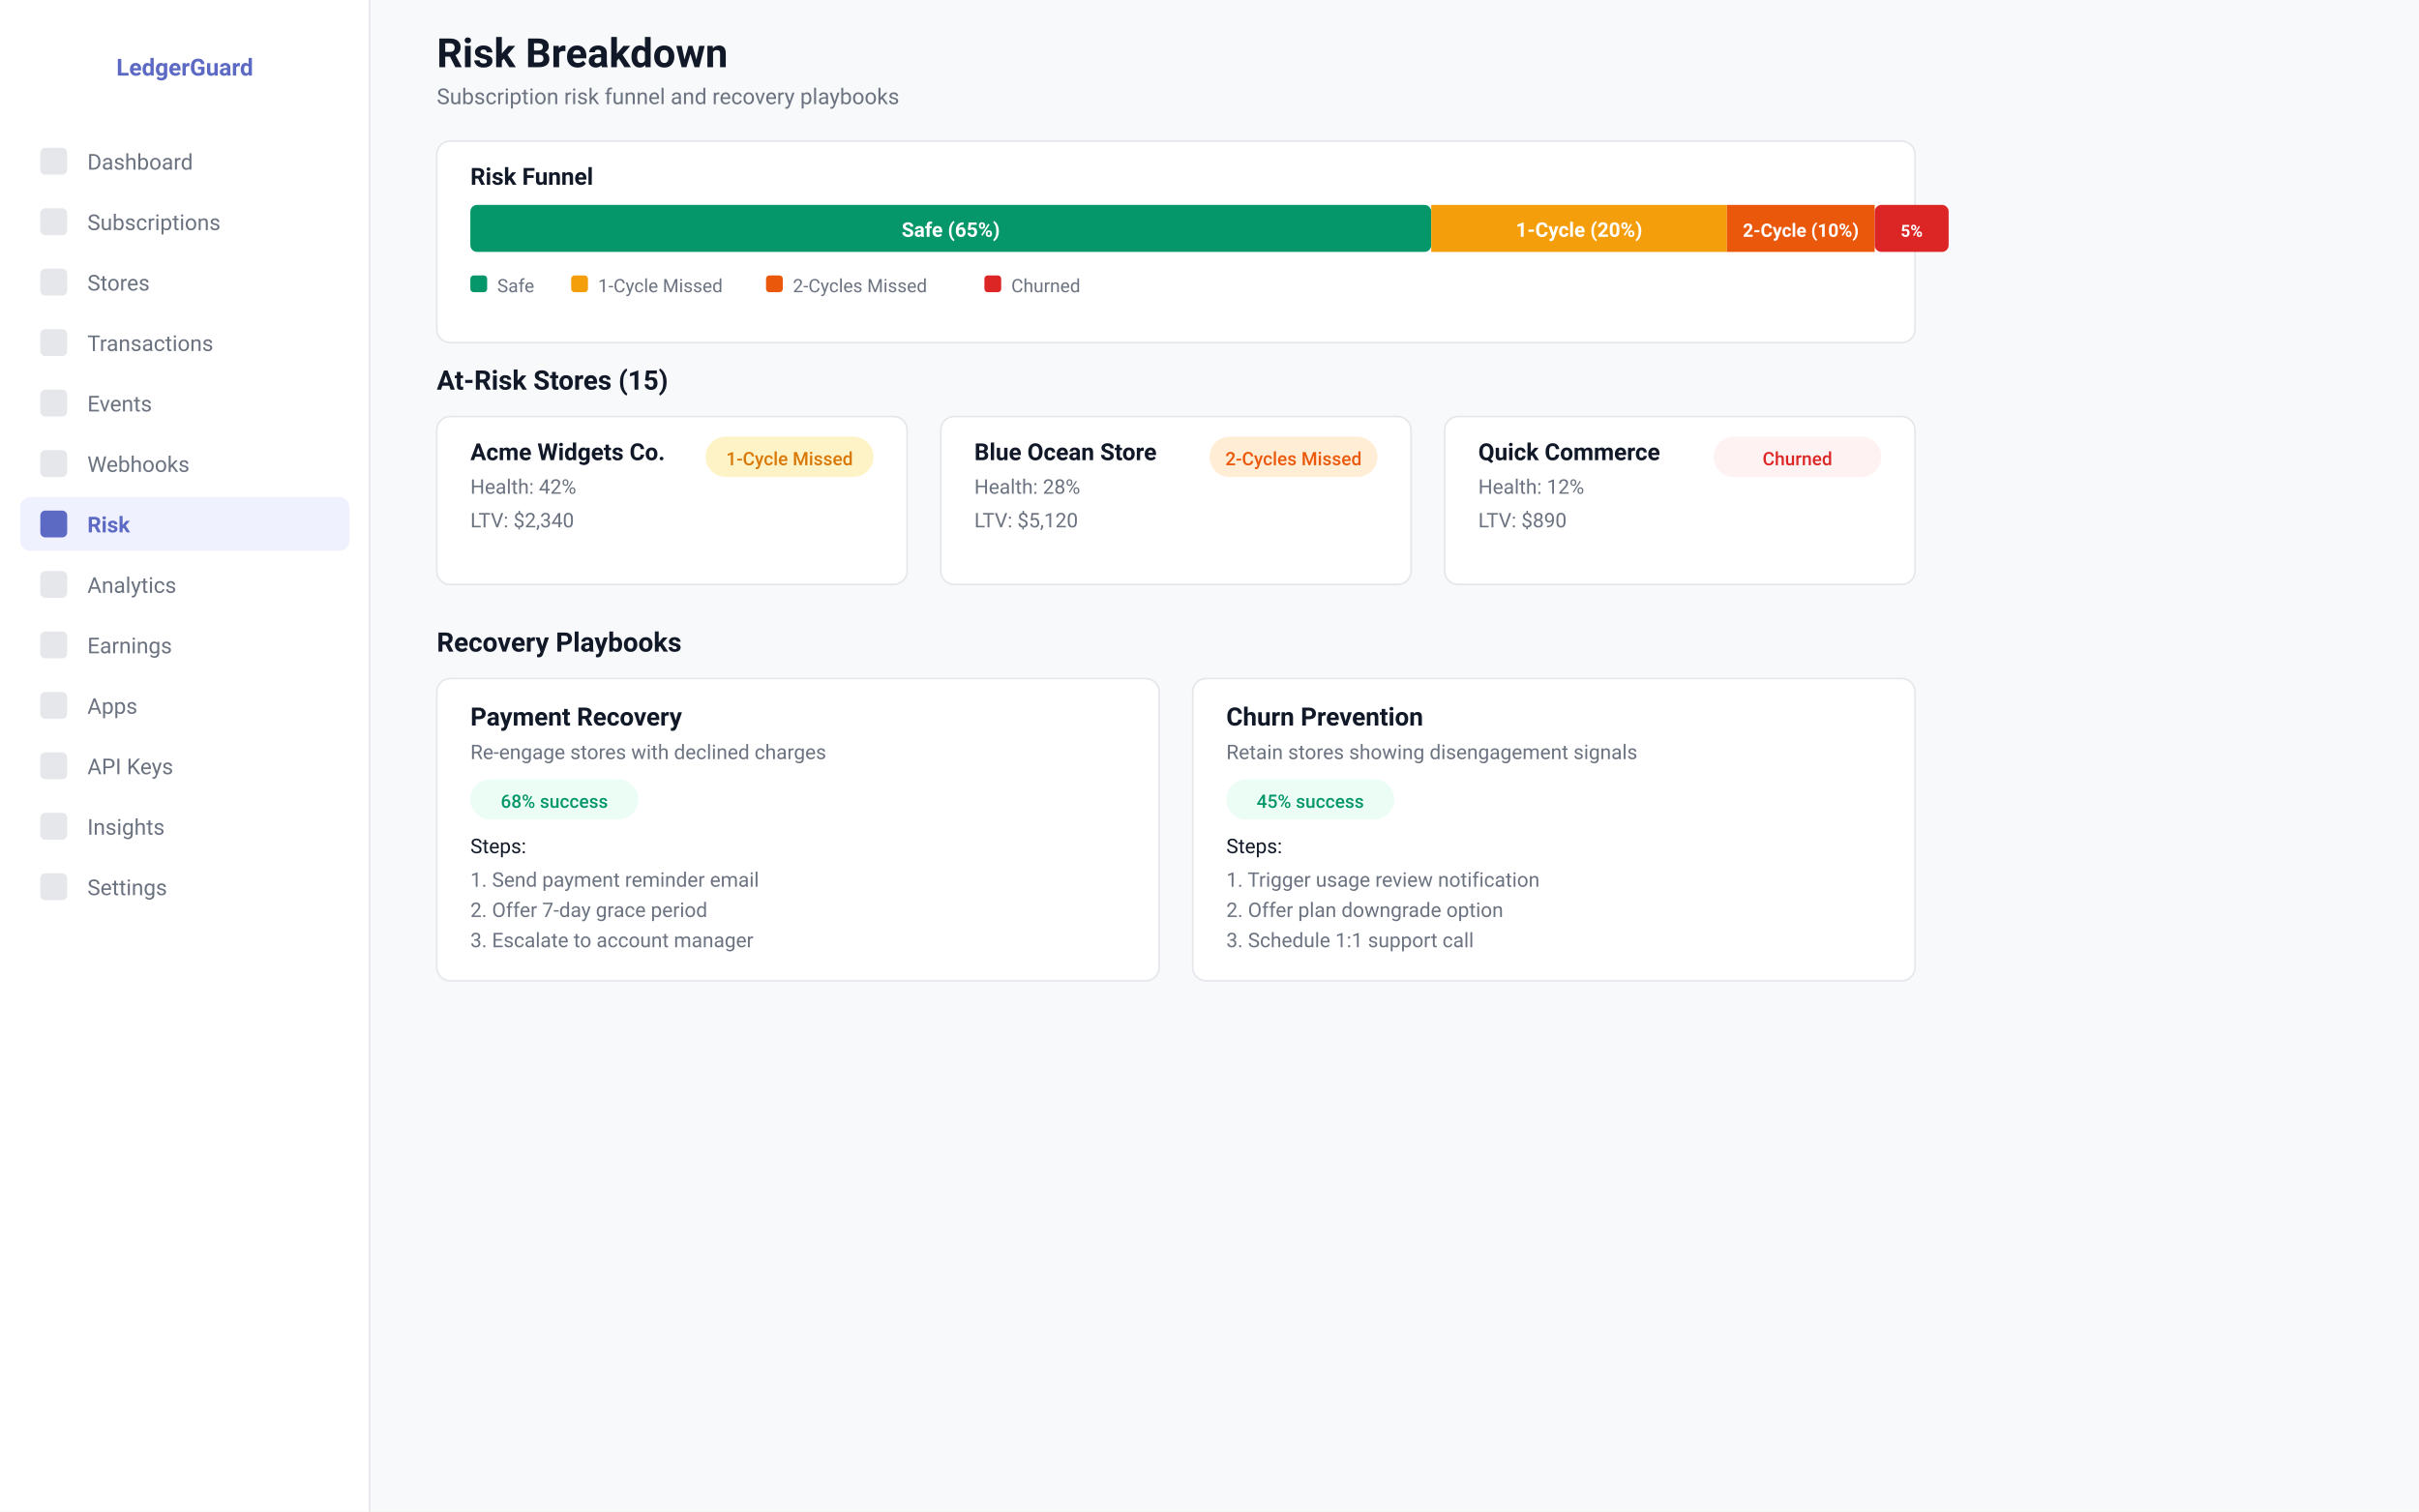
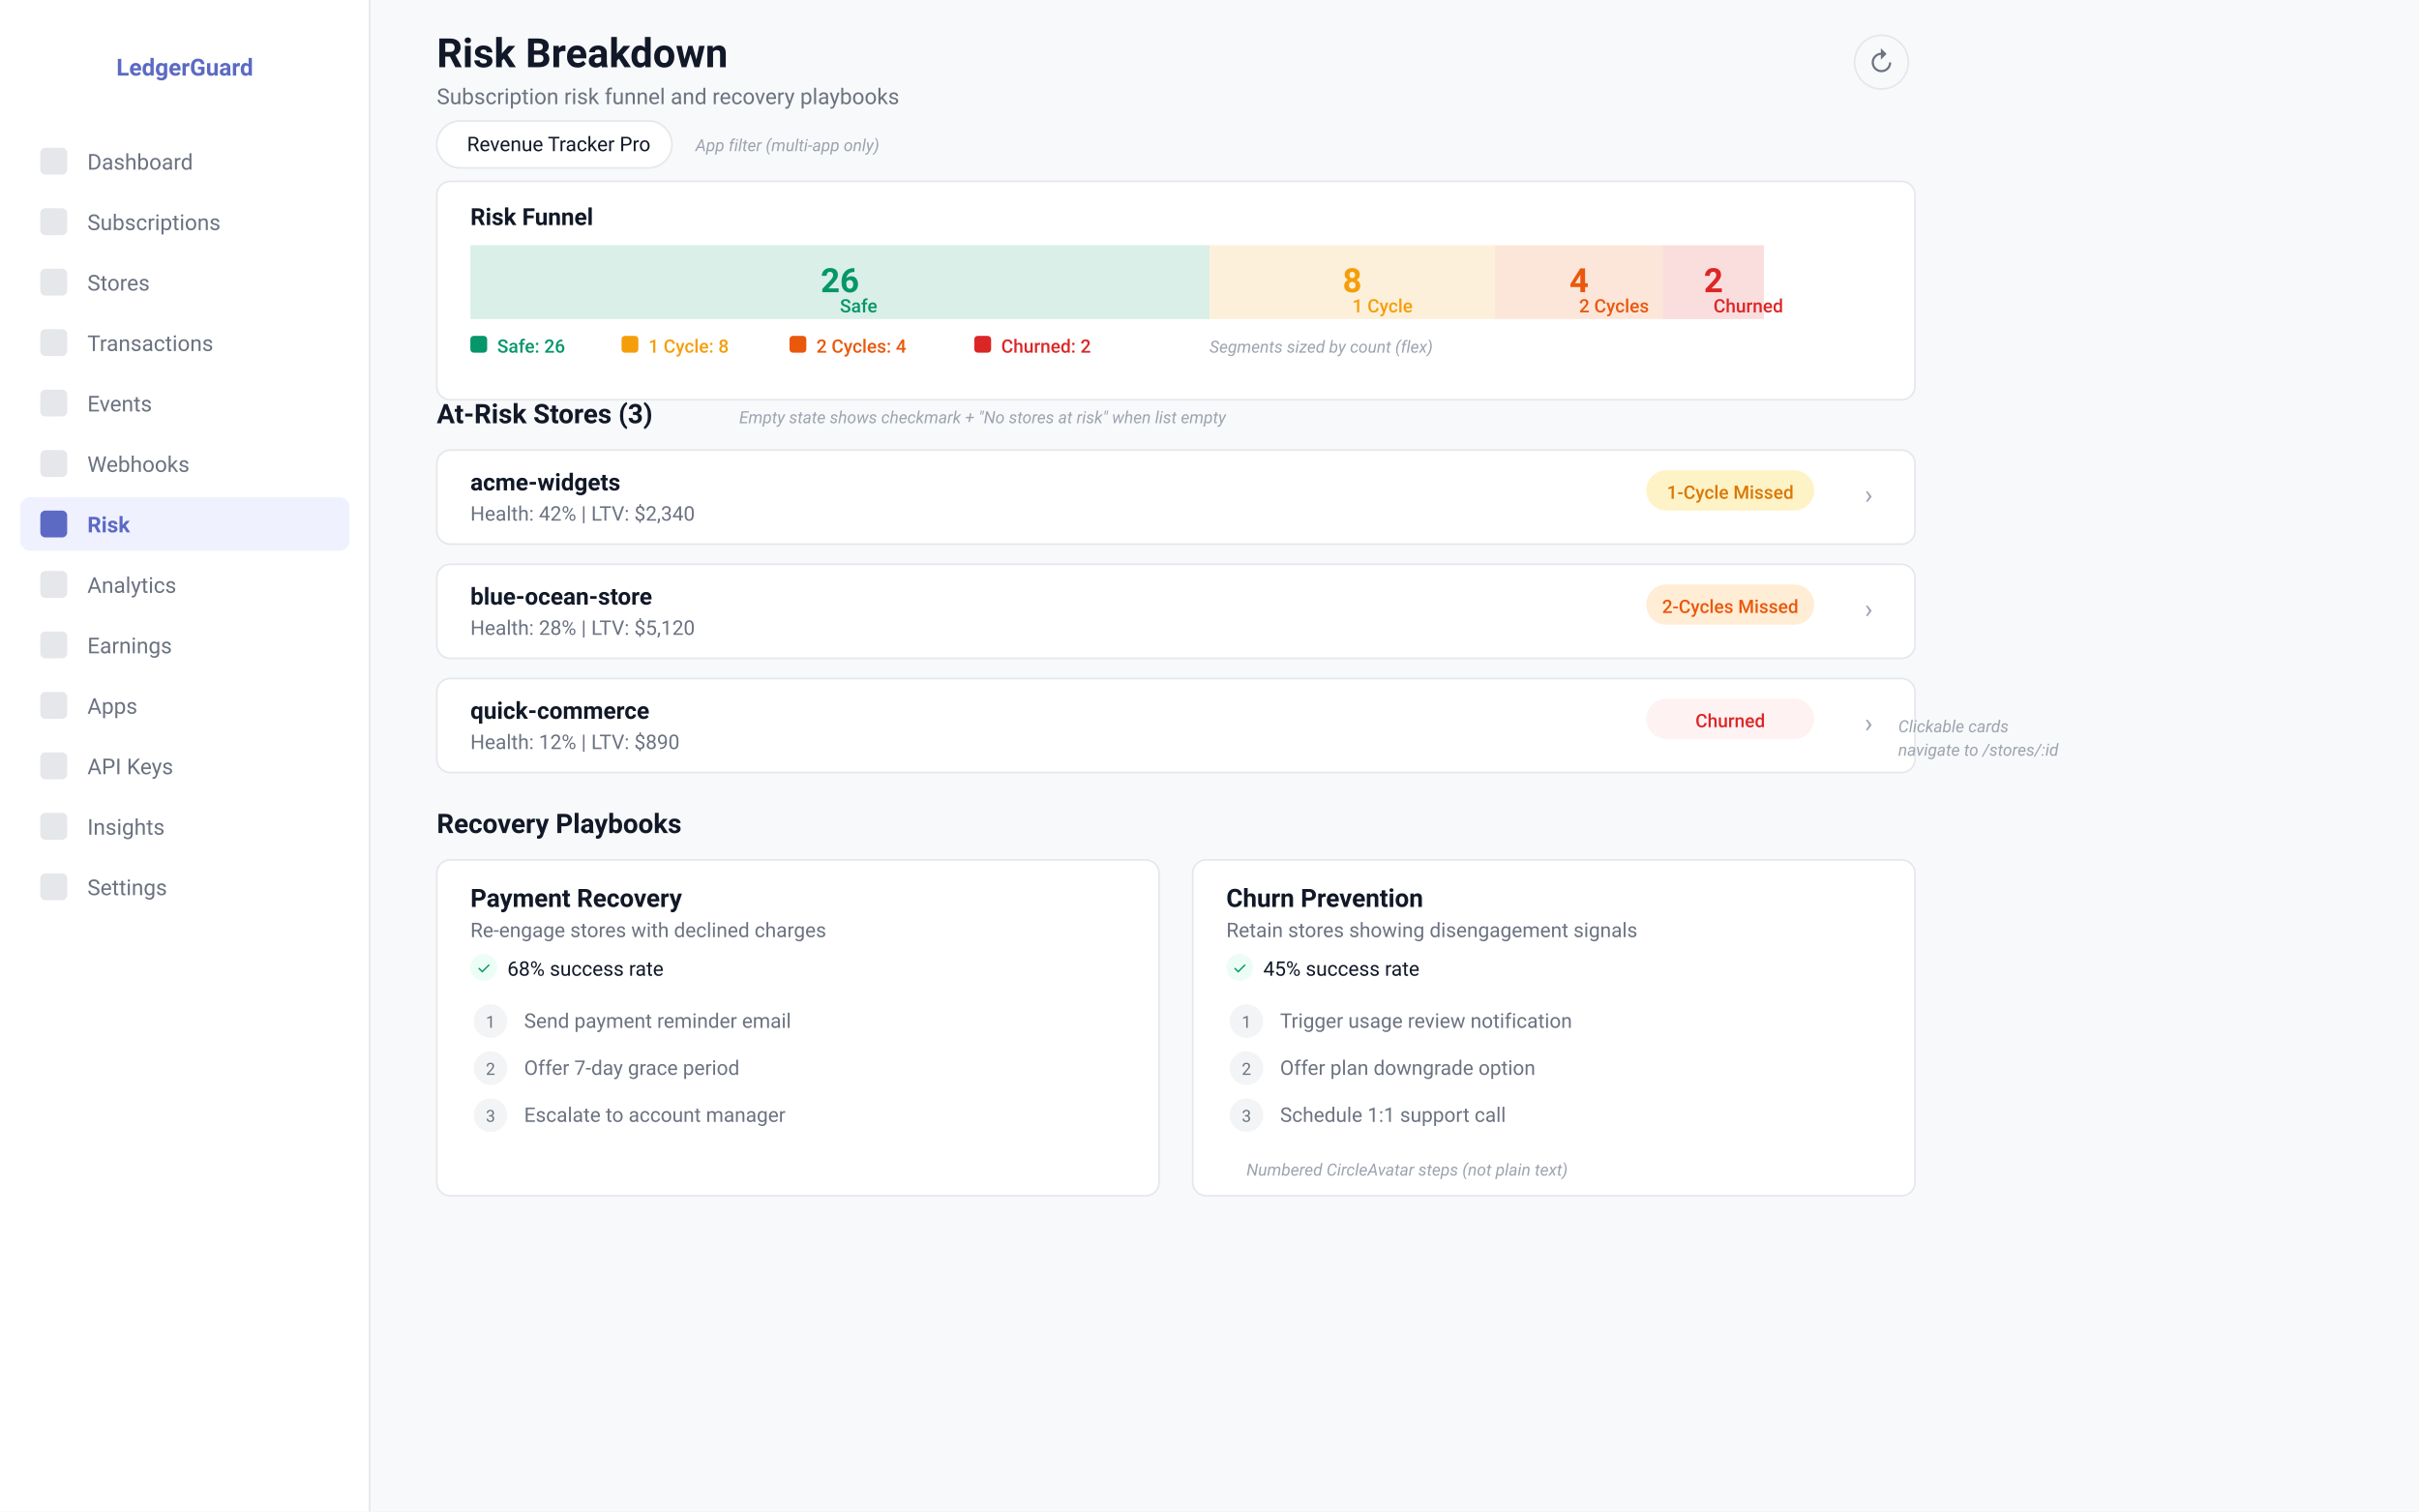
<svg xmlns="http://www.w3.org/2000/svg" viewBox="0 0 1440 900" width="1440" height="900">
  <defs>
    <style>
      text { font-family: -apple-system, BlinkMacSystemFont, 'Segoe UI', Roboto, sans-serif; }
    </style>
  </defs>
  <rect width="1440" height="900" fill="#F8F9FA" />
  <rect x="0" y="0" width="220" height="900" fill="#FFFFFF" />
  <line x1="220" y1="0" x2="220" y2="900" stroke="#E5E7EB" stroke-width="1" />
  <rect x="20" y="20" width="180" height="40" rx="4" fill="none" />
  <text x="110" y="45" text-anchor="middle" font-size="14" font-weight="bold" fill="#5C6AC4">LedgerGuard</text>
  <rect x="12" y="80" width="196" height="32" rx="6" fill="none" />
  <rect x="24" y="88" width="16" height="16" rx="3" fill="#E5E7EB" />
  <text x="52" y="101" font-size="13" fill="#6B7280">Dashboard</text>
  <rect x="12" y="116" width="196" height="32" rx="6" fill="none" />
  <rect x="24" y="124" width="16" height="16" rx="3" fill="#E5E7EB" />
  <text x="52" y="137" font-size="13" fill="#6B7280">Subscriptions</text>
  <rect x="12" y="152" width="196" height="32" rx="6" fill="none" />
  <rect x="24" y="160" width="16" height="16" rx="3" fill="#E5E7EB" />
  <text x="52" y="173" font-size="13" fill="#6B7280">Stores</text>
  <rect x="12" y="188" width="196" height="32" rx="6" fill="none" />
  <rect x="24" y="196" width="16" height="16" rx="3" fill="#E5E7EB" />
  <text x="52" y="209" font-size="13" fill="#6B7280">Transactions</text>
  <rect x="12" y="224" width="196" height="32" rx="6" fill="none" />
  <rect x="24" y="232" width="16" height="16" rx="3" fill="#E5E7EB" />
  <text x="52" y="245" font-size="13" fill="#6B7280">Events</text>
  <rect x="12" y="260" width="196" height="32" rx="6" fill="none" />
  <rect x="24" y="268" width="16" height="16" rx="3" fill="#E5E7EB" />
  <text x="52" y="281" font-size="13" fill="#6B7280">Webhooks</text>
  <rect x="12" y="296" width="196" height="32" rx="6" fill="#F0F1FF" />
  <rect x="24" y="304" width="16" height="16" rx="3" fill="#5C6AC4" />
  <text x="52" y="317" font-size="13" font-weight="600" fill="#5C6AC4">Risk</text>
  <rect x="12" y="332" width="196" height="32" rx="6" fill="none" />
  <rect x="24" y="340" width="16" height="16" rx="3" fill="#E5E7EB" />
  <text x="52" y="353" font-size="13" fill="#6B7280">Analytics</text>
  <rect x="12" y="368" width="196" height="32" rx="6" fill="none" />
  <rect x="24" y="376" width="16" height="16" rx="3" fill="#E5E7EB" />
  <text x="52" y="389" font-size="13" fill="#6B7280">Earnings</text>
  <rect x="12" y="404" width="196" height="32" rx="6" fill="none" />
  <rect x="24" y="412" width="16" height="16" rx="3" fill="#E5E7EB" />
  <text x="52" y="425" font-size="13" fill="#6B7280">Apps</text>
  <rect x="12" y="440" width="196" height="32" rx="6" fill="none" />
  <rect x="24" y="448" width="16" height="16" rx="3" fill="#E5E7EB" />
  <text x="52" y="461" font-size="13" fill="#6B7280">API Keys</text>
  <rect x="12" y="476" width="196" height="32" rx="6" fill="none" />
  <rect x="24" y="484" width="16" height="16" rx="3" fill="#E5E7EB" />
  <text x="52" y="497" font-size="13" fill="#6B7280">Insights</text>
  <rect x="12" y="512" width="196" height="32" rx="6" fill="none" />
  <rect x="24" y="520" width="16" height="16" rx="3" fill="#E5E7EB" />
  <text x="52" y="533" font-size="13" fill="#6B7280">Settings</text>
  <text x="260" y="40" font-size="24" font-weight="bold" fill="#111827">Risk Breakdown</text>
  <text x="260" y="62" font-size="13" fill="#6B7280">Subscription risk funnel and recovery playbooks</text>
-   <rect x="260" y="84" width="880" height="120" rx="8" fill="#FFFFFF" stroke="#E5E7EB" stroke-width="1" />
-   <text x="280" y="110" font-size="14" font-weight="600" fill="#111827">Risk Funnel</text>
-   <rect x="280" y="122" width="572" height="28" rx="4" fill="#059669" />
-   <rect x="852" y="122" width="176" height="28" rx="0" fill="#F59E0B" />
-   <rect x="1028" y="122" width="88" height="28" rx="0" fill="#EA580C" />
-   <rect x="1116" y="122" width="44" height="28" rx="4" fill="#DC2626" />
-   <text x="566" y="141" text-anchor="middle" font-size="12" font-weight="600" fill="#FFFFFF">Safe (65%)</text>
-   <text x="940" y="141" text-anchor="middle" font-size="12" font-weight="600" fill="#FFFFFF">1-Cycle (20%)</text>
-   <text x="1072" y="141" text-anchor="middle" font-size="11" font-weight="600" fill="#FFFFFF">2-Cycle (10%)</text>
-   <text x="1138" y="141" text-anchor="middle" font-size="10" font-weight="600" fill="#FFFFFF">5%</text>
-   <rect x="280" y="164" width="10" height="10" rx="2" fill="#059669" />
-   <text x="296" y="174" font-size="11" fill="#6B7280">Safe</text>
-   <rect x="340" y="164" width="10" height="10" rx="2" fill="#F59E0B" />
-   <text x="356" y="174" font-size="11" fill="#6B7280">1-Cycle Missed</text>
-   <rect x="456" y="164" width="10" height="10" rx="2" fill="#EA580C" />
-   <text x="472" y="174" font-size="11" fill="#6B7280">2-Cycles Missed</text>
-   <rect x="586" y="164" width="10" height="10" rx="2" fill="#DC2626" />
-   <text x="602" y="174" font-size="11" fill="#6B7280">Churned</text>
-   <text x="260" y="232" font-size="16" font-weight="600" fill="#111827">At-Risk Stores (15)</text>
-   <rect x="260" y="248" width="280" height="100" rx="8" fill="#FFFFFF" stroke="#E5E7EB" stroke-width="1" />
-   <text x="280" y="274" font-size="14" font-weight="600" fill="#111827">Acme Widgets Co.</text>
-   <text x="280" y="294" font-size="12" fill="#6B7280">Health: 42%</text>
-   <text x="280" y="314" font-size="12" fill="#6B7280">LTV: $2,340</text>
-   <rect x="420" y="260" width="100" height="24" rx="12" fill="#FEF3C7" />
-   <text x="470" y="277" text-anchor="middle" font-size="11" font-weight="500" fill="#D97706">1-Cycle Missed</text>
-   <rect x="560" y="248" width="280" height="100" rx="8" fill="#FFFFFF" stroke="#E5E7EB" stroke-width="1" />
-   <text x="580" y="274" font-size="14" font-weight="600" fill="#111827">Blue Ocean Store</text>
-   <text x="580" y="294" font-size="12" fill="#6B7280">Health: 28%</text>
-   <text x="580" y="314" font-size="12" fill="#6B7280">LTV: $5,120</text>
-   <rect x="720" y="260" width="100" height="24" rx="12" fill="#FFEDD5" />
-   <text x="770" y="277" text-anchor="middle" font-size="11" font-weight="500" fill="#EA580C">2-Cycles Missed</text>
-   <rect x="860" y="248" width="280" height="100" rx="8" fill="#FFFFFF" stroke="#E5E7EB" stroke-width="1" />
-   <text x="880" y="274" font-size="14" font-weight="600" fill="#111827">Quick Commerce</text>
-   <text x="880" y="294" font-size="12" fill="#6B7280">Health: 12%</text>
-   <text x="880" y="314" font-size="12" fill="#6B7280">LTV: $890</text>
-   <rect x="1020" y="260" width="100" height="24" rx="12" fill="#FEF2F2" />
-   <text x="1070" y="277" text-anchor="middle" font-size="11" font-weight="500" fill="#DC2626">Churned</text>
-   <text x="260" y="388" font-size="16" font-weight="600" fill="#111827">Recovery Playbooks</text>
-   <rect x="260" y="404" width="430" height="180" rx="8" fill="#FFFFFF" stroke="#E5E7EB" stroke-width="1" />
-   <text x="280" y="432" font-size="15" font-weight="600" fill="#111827">Payment Recovery</text>
-   <text x="280" y="452" font-size="12" fill="#6B7280">Re-engage stores with declined charges</text>
-   <rect x="280" y="464" width="100" height="24" rx="12" fill="#ECFDF5" />
-   <text x="330" y="481" text-anchor="middle" font-size="11" font-weight="500" fill="#059669">68% success</text>
-   <text x="280" y="508" font-size="12" fill="#111827">Steps:</text>
-   <text x="280" y="528" font-size="12" fill="#6B7280">1. Send payment reminder email</text>
-   <text x="280" y="546" font-size="12" fill="#6B7280">2. Offer 7-day grace period</text>
-   <text x="280" y="564" font-size="12" fill="#6B7280">3. Escalate to account manager</text>
-   <rect x="710" y="404" width="430" height="180" rx="8" fill="#FFFFFF" stroke="#E5E7EB" stroke-width="1" />
-   <text x="730" y="432" font-size="15" font-weight="600" fill="#111827">Churn Prevention</text>
-   <text x="730" y="452" font-size="12" fill="#6B7280">Retain stores showing disengagement signals</text>
-   <rect x="730" y="464" width="100" height="24" rx="12" fill="#ECFDF5" />
-   <text x="780" y="481" text-anchor="middle" font-size="11" font-weight="500" fill="#059669">45% success</text>
-   <text x="730" y="508" font-size="12" fill="#111827">Steps:</text>
-   <text x="730" y="528" font-size="12" fill="#6B7280">1. Trigger usage review notification</text>
-   <text x="730" y="546" font-size="12" fill="#6B7280">2. Offer plan downgrade option</text>
-   <text x="730" y="564" font-size="12" fill="#6B7280">3. Schedule 1:1 support call</text>
+   <circle cx="1120" cy="37" r="16" fill="none" stroke="#E5E7EB" stroke-width="1" />
+   <text x="1120" y="43" text-anchor="middle" font-size="16" fill="#6B7280">↻</text>
+   <rect x="260" y="72" width="140" height="28" rx="14" fill="#FFFFFF" stroke="#E5E7EB" stroke-width="1" />
+   <text x="278" y="90" font-size="12" fill="#111827">Revenue Tracker Pro</text>
+   <text x="414" y="90" font-size="10" fill="#9CA3AF" font-style="italic">App filter (multi-app only)</text>
+   <rect x="260" y="108" width="880" height="130" rx="8" fill="#FFFFFF" stroke="#E5E7EB" stroke-width="1" />
+   <text x="280" y="134" font-size="14" font-weight="600" fill="#111827">Risk Funnel</text>
+   <rect x="280" y="146" width="440" height="44" rx="0" fill="rgba(5,150,105,0.15)" />
+   <text x="500" y="174" text-anchor="middle" font-size="20" font-weight="700" fill="#059669">26</text>
+   <text x="500" y="186" font-size="11" font-weight="500" fill="#059669">Safe</text>
+   <rect x="720" y="146" width="170" height="44" rx="0" fill="rgba(245,158,11,0.15)" />
+   <text x="805" y="174" text-anchor="middle" font-size="20" font-weight="700" fill="#F59E0B">8</text>
+   <text x="805" y="186" font-size="11" font-weight="500" fill="#F59E0B">1 Cycle</text>
+   <rect x="890" y="146" width="100" height="44" rx="0" fill="rgba(234,88,12,0.15)" />
+   <text x="940" y="174" text-anchor="middle" font-size="20" font-weight="700" fill="#EA580C">4</text>
+   <text x="940" y="186" font-size="11" font-weight="500" fill="#EA580C">2 Cycles</text>
+   <rect x="990" y="146" width="60" height="44" rx="0" fill="rgba(220,38,38,0.15)" />
+   <text x="1020" y="174" text-anchor="middle" font-size="20" font-weight="700" fill="#DC2626">2</text>
+   <text x="1020" y="186" font-size="11" font-weight="500" fill="#DC2626">Churned</text>
+   <rect x="280" y="200" width="10" height="10" rx="2" fill="#059669" />
+   <text x="296" y="210" font-size="11" fill="#059669" font-weight="500">Safe: 26</text>
+   <rect x="370" y="200" width="10" height="10" rx="2" fill="#F59E0B" />
+   <text x="386" y="210" font-size="11" fill="#F59E0B" font-weight="500">1 Cycle: 8</text>
+   <rect x="470" y="200" width="10" height="10" rx="2" fill="#EA580C" />
+   <text x="486" y="210" font-size="11" fill="#EA580C" font-weight="500">2 Cycles: 4</text>
+   <rect x="580" y="200" width="10" height="10" rx="2" fill="#DC2626" />
+   <text x="596" y="210" font-size="11" fill="#DC2626" font-weight="500">Churned: 2</text>
+   <text x="720" y="210" font-size="10" fill="#9CA3AF" font-style="italic">Segments sized by count (flex)</text>
+   <text x="260" y="252" font-size="16" font-weight="600" fill="#111827">At-Risk Stores (3)</text>
+   <text x="440" y="252" font-size="10" fill="#9CA3AF" font-style="italic">Empty state shows checkmark + "No stores at risk" when list empty</text>
+   <rect x="260" y="268" width="880" height="56" rx="8" fill="#FFFFFF" stroke="#E5E7EB" stroke-width="1" />
+   <text x="280" y="292" font-size="14" font-weight="600" fill="#111827">acme-widgets</text>
+   <text x="280" y="310" font-size="12" fill="#6B7280">Health: 42% | LTV: $2,340</text>
+   <rect x="980" y="280" width="100" height="24" rx="12" fill="#FEF3C7" />
+   <text x="1030" y="297" text-anchor="middle" font-size="11" font-weight="500" fill="#D97706">1-Cycle Missed</text>
+   <text x="1110" y="300" font-size="16" fill="#9CA3AF">›</text>
+   <rect x="260" y="336" width="880" height="56" rx="8" fill="#FFFFFF" stroke="#E5E7EB" stroke-width="1" />
+   <text x="280" y="360" font-size="14" font-weight="600" fill="#111827">blue-ocean-store</text>
+   <text x="280" y="378" font-size="12" fill="#6B7280">Health: 28% | LTV: $5,120</text>
+   <rect x="980" y="348" width="100" height="24" rx="12" fill="#FFEDD5" />
+   <text x="1030" y="365" text-anchor="middle" font-size="11" font-weight="500" fill="#EA580C">2-Cycles Missed</text>
+   <text x="1110" y="368" font-size="16" fill="#9CA3AF">›</text>
+   <rect x="260" y="404" width="880" height="56" rx="8" fill="#FFFFFF" stroke="#E5E7EB" stroke-width="1" />
+   <text x="280" y="428" font-size="14" font-weight="600" fill="#111827">quick-commerce</text>
+   <text x="280" y="446" font-size="12" fill="#6B7280">Health: 12% | LTV: $890</text>
+   <rect x="980" y="416" width="100" height="24" rx="12" fill="#FEF2F2" />
+   <text x="1030" y="433" text-anchor="middle" font-size="11" font-weight="500" fill="#DC2626">Churned</text>
+   <text x="1110" y="436" font-size="16" fill="#9CA3AF">›</text>
+   <text x="1130" y="436" font-size="10" fill="#9CA3AF" font-style="italic">Clickable cards</text>
+   <text x="1130" y="450" font-size="10" fill="#9CA3AF" font-style="italic">navigate to /stores/:id</text>
+   <text x="260" y="496" font-size="16" font-weight="600" fill="#111827">Recovery Playbooks</text>
+   <rect x="260" y="512" width="430" height="200" rx="8" fill="#FFFFFF" stroke="#E5E7EB" stroke-width="1" />
+   <text x="280" y="540" font-size="15" font-weight="600" fill="#111827">Payment Recovery</text>
+   <text x="280" y="558" font-size="12" fill="#6B7280">Re-engage stores with declined charges</text>
+   <rect x="280" y="568" width="16" height="16" rx="8" fill="#ECFDF5" />
+   <text x="288" y="580" text-anchor="middle" font-size="10" fill="#059669">✓</text>
+   <text x="302" y="581" font-size="12" fill="#111827">68% success rate</text>
+   <circle cx="292" cy="608" r="10" fill="#F3F4F6" />
+   <text x="292" y="612" text-anchor="middle" font-size="10" fill="#6B7280">1</text>
+   <text x="312" y="612" font-size="12" fill="#6B7280">Send payment reminder email</text>
+   <circle cx="292" cy="636" r="10" fill="#F3F4F6" />
+   <text x="292" y="640" text-anchor="middle" font-size="10" fill="#6B7280">2</text>
+   <text x="312" y="640" font-size="12" fill="#6B7280">Offer 7-day grace period</text>
+   <circle cx="292" cy="664" r="10" fill="#F3F4F6" />
+   <text x="292" y="668" text-anchor="middle" font-size="10" fill="#6B7280">3</text>
+   <text x="312" y="668" font-size="12" fill="#6B7280">Escalate to account manager</text>
+   <rect x="710" y="512" width="430" height="200" rx="8" fill="#FFFFFF" stroke="#E5E7EB" stroke-width="1" />
+   <text x="730" y="540" font-size="15" font-weight="600" fill="#111827">Churn Prevention</text>
+   <text x="730" y="558" font-size="12" fill="#6B7280">Retain stores showing disengagement signals</text>
+   <rect x="730" y="568" width="16" height="16" rx="8" fill="#ECFDF5" />
+   <text x="738" y="580" text-anchor="middle" font-size="10" fill="#059669">✓</text>
+   <text x="752" y="581" font-size="12" fill="#111827">45% success rate</text>
+   <circle cx="742" cy="608" r="10" fill="#F3F4F6" />
+   <text x="742" y="612" text-anchor="middle" font-size="10" fill="#6B7280">1</text>
+   <text x="762" y="612" font-size="12" fill="#6B7280">Trigger usage review notification</text>
+   <circle cx="742" cy="636" r="10" fill="#F3F4F6" />
+   <text x="742" y="640" text-anchor="middle" font-size="10" fill="#6B7280">2</text>
+   <text x="762" y="640" font-size="12" fill="#6B7280">Offer plan downgrade option</text>
+   <circle cx="742" cy="664" r="10" fill="#F3F4F6" />
+   <text x="742" y="668" text-anchor="middle" font-size="10" fill="#6B7280">3</text>
+   <text x="762" y="668" font-size="12" fill="#6B7280">Schedule 1:1 support call</text>
+   <text x="742" y="700" font-size="10" fill="#9CA3AF" font-style="italic">Numbered CircleAvatar steps (not plain text)</text>
</svg>
